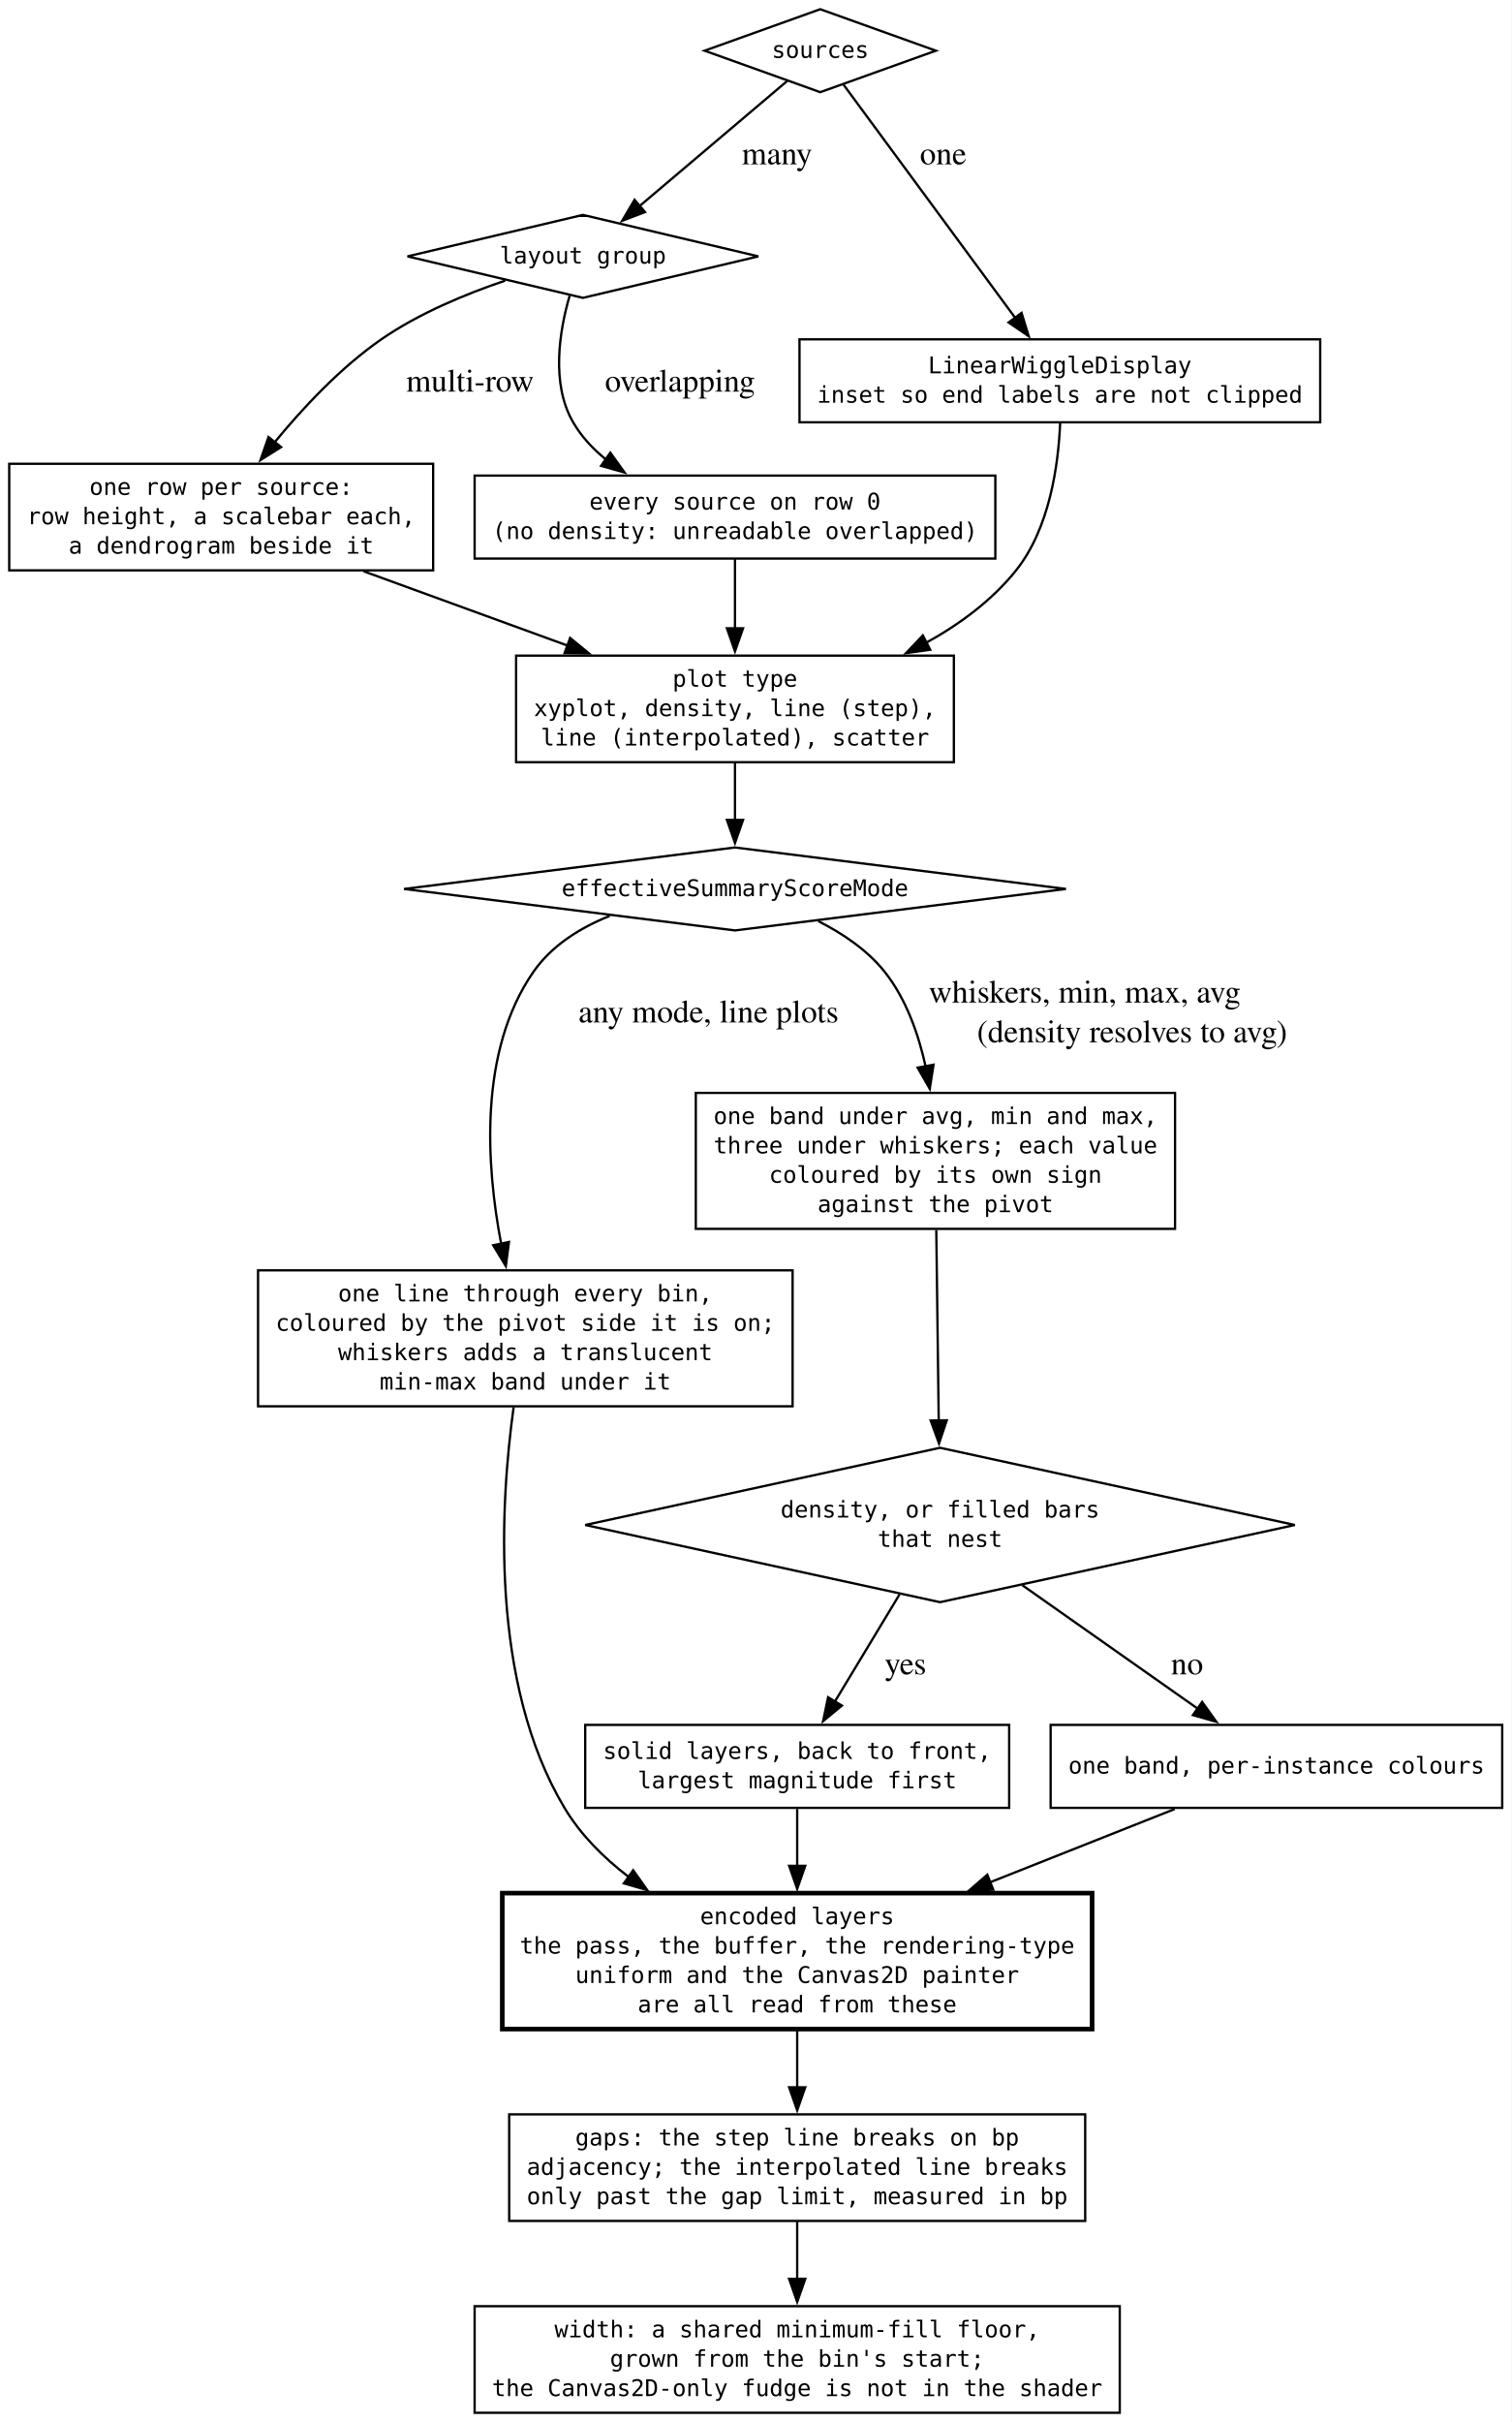
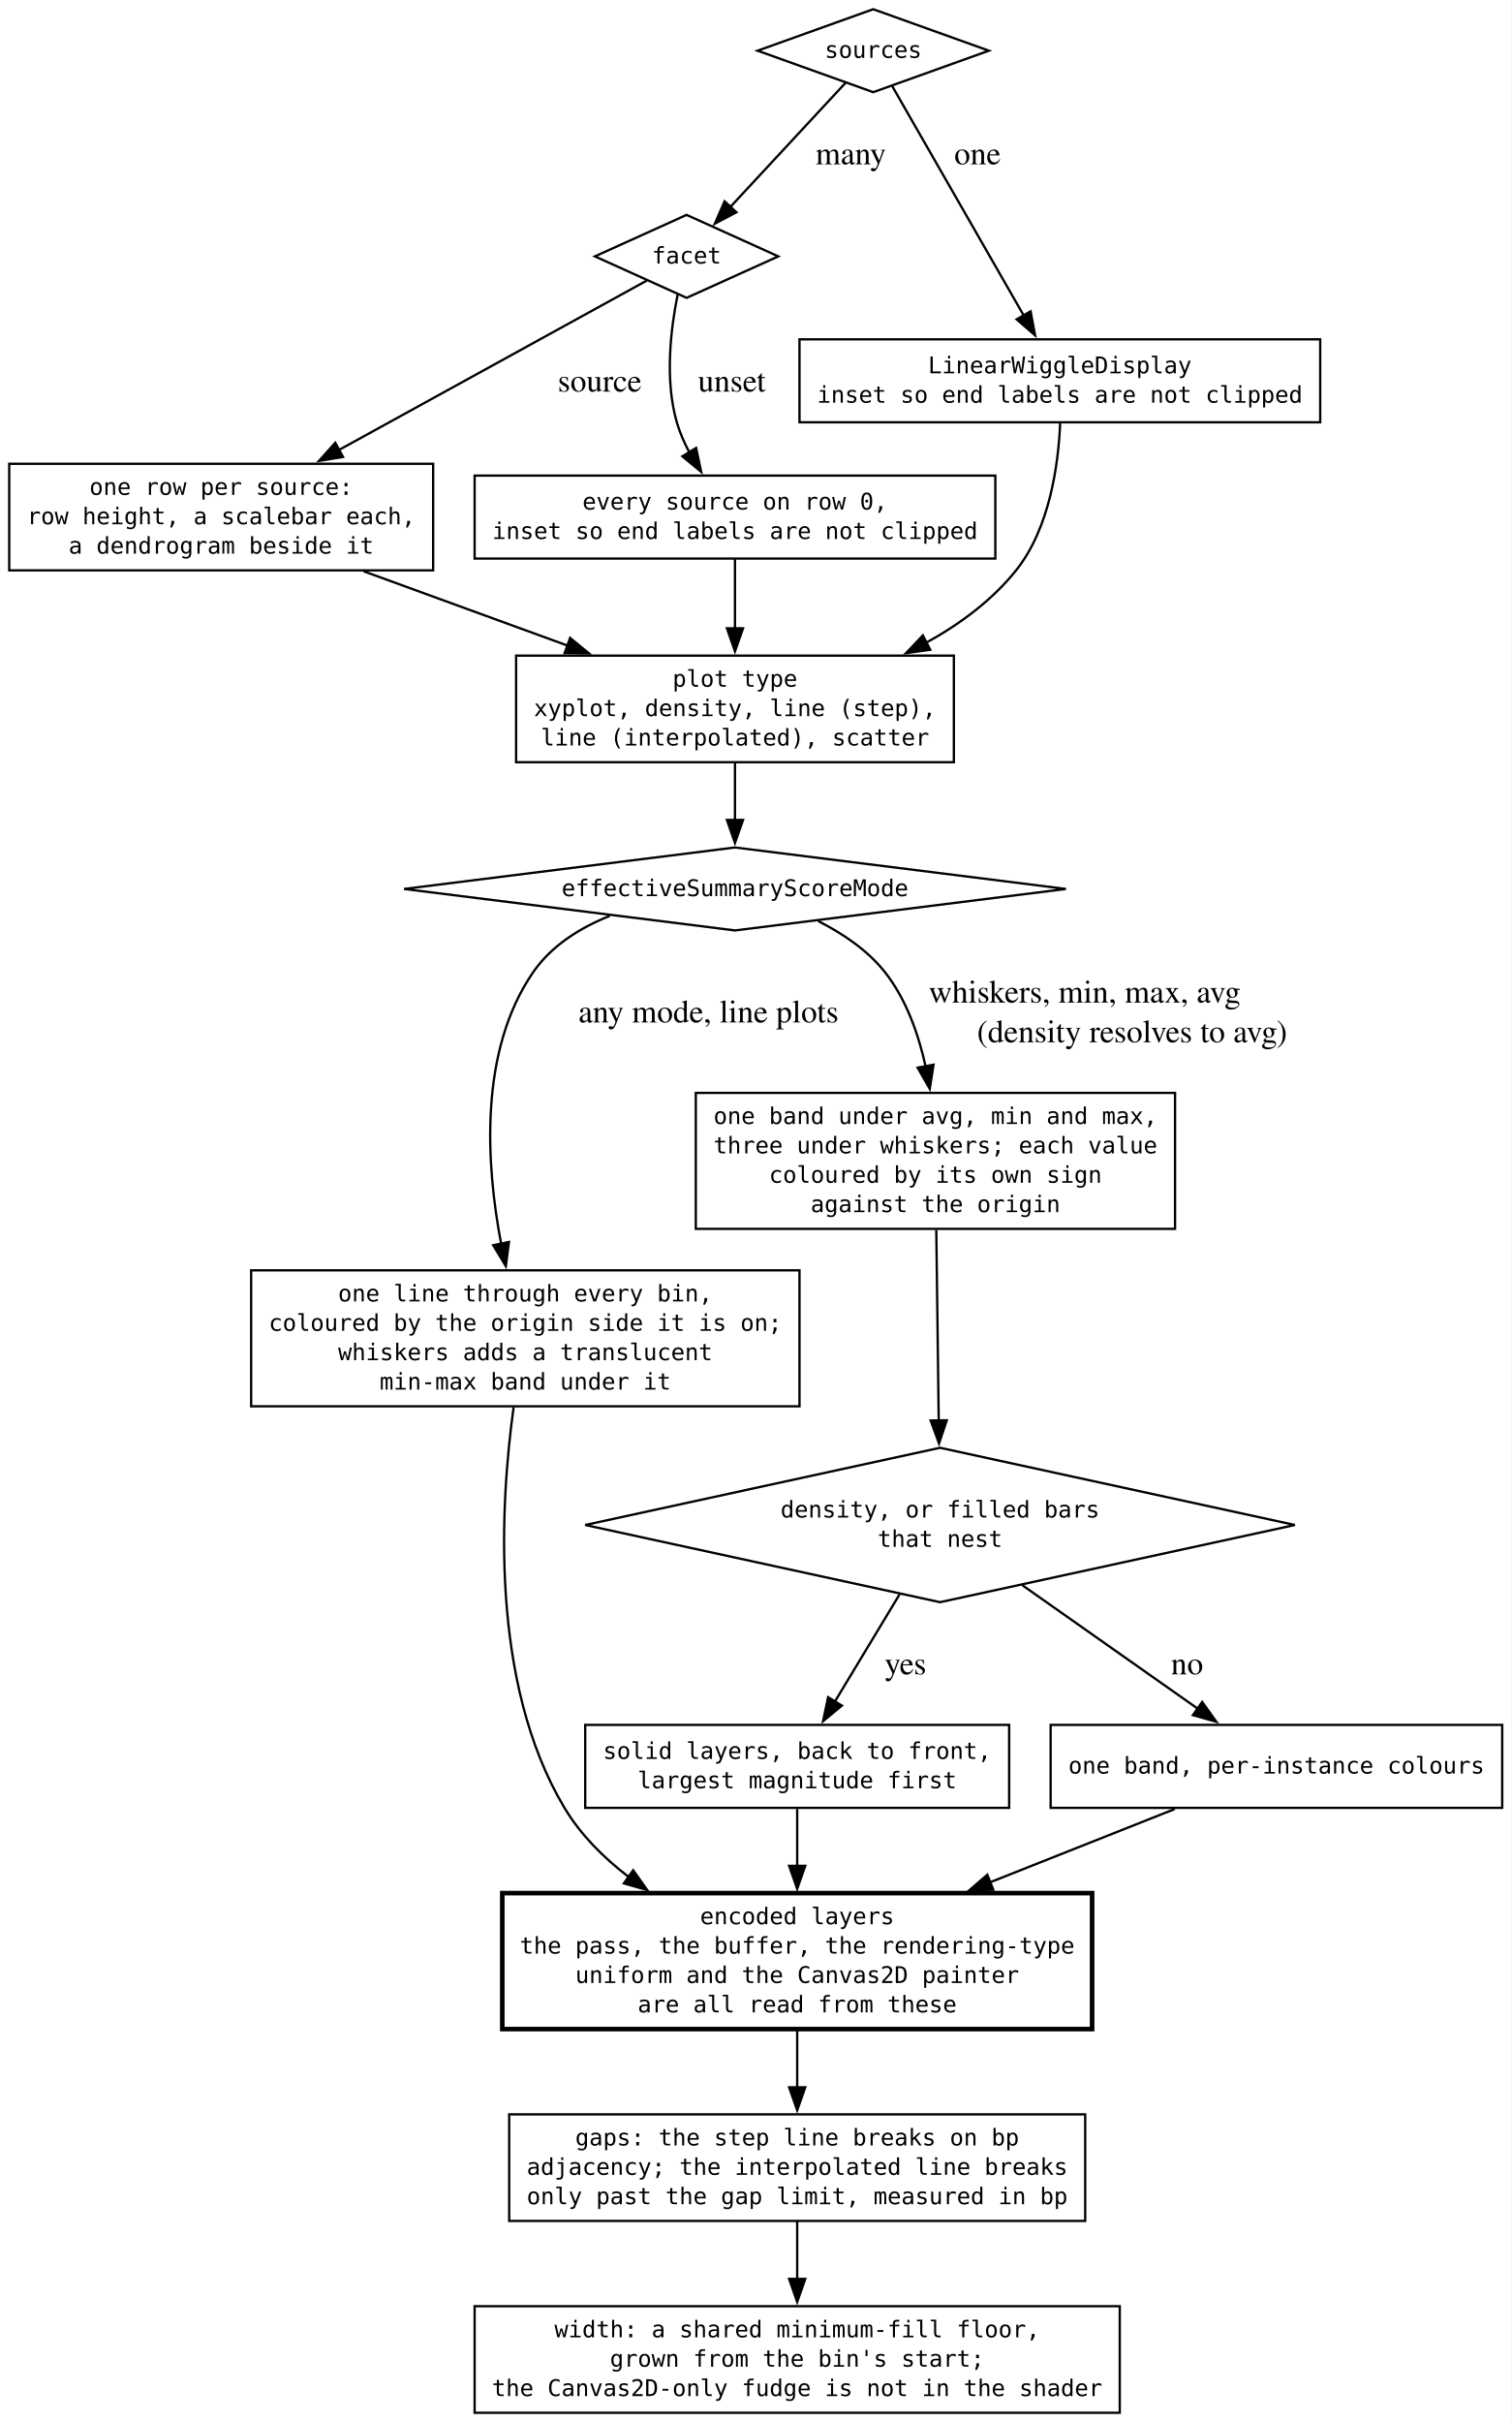
<svg xmlns="http://www.w3.org/2000/svg" width="656pt" height="1051pt" viewBox="0.00 0.00 656.00 1051.00">
  <g id="graph0" class="graph" transform="scale(1 1) rotate(0) translate(4 1047)">
    <polygon fill="white" stroke="none" points="-4,4 -4,-1047 652,-1047 652,4 -4,4" />
    <g id="node1" class="node">
-       <polygon fill="none" stroke="black" points="352,-1043 301.81,-1025 352,-1007 402.19,-1025 352,-1043" />
-       <text xml:space="preserve" text-anchor="middle" x="352" y="-1021.88" font-family="monospace" font-size="10.00">sources</text>
+       <polygon fill="none" stroke="black" points="375,-1043 324.81,-1025 375,-1007 425.19,-1025 375,-1043" />
+       <text xml:space="preserve" text-anchor="middle" x="375" y="-1021.88" font-family="monospace" font-size="10.00">sources</text>
    </g>
    <g id="node2" class="node">
-       <polygon fill="none" stroke="black" points="249,-953.75 172.85,-935.75 249,-917.75 325.15,-935.75 249,-953.75" />
-       <text xml:space="preserve" text-anchor="middle" x="249" y="-932.62" font-family="monospace" font-size="10.00">layout group</text>
+       <polygon fill="none" stroke="black" points="294,-953.75 254.2,-935.75 294,-917.75 333.8,-935.75 294,-953.75" />
+       <text xml:space="preserve" text-anchor="middle" x="294" y="-932.62" font-family="monospace" font-size="10.00">facet</text>
    </g>
    <g id="edge2" class="edge">
-       <path fill="none" stroke="black" d="M337.68,-1011.87C321.09,-997.82 293.49,-974.44 273.48,-957.49" />
-       <polygon fill="black" stroke="black" points="275.94,-954.98 266.04,-951.19 271.41,-960.32 275.94,-954.98" />
-       <text xml:space="preserve" text-anchor="middle" x="331.48" y="-975.7" font-family="Times,serif" font-size="14.00"> many</text>
+       <path fill="none" stroke="black" d="M363.05,-1011.13C349.78,-996.84 328.2,-973.59 312.7,-956.89" />
+       <polygon fill="black" stroke="black" points="315.62,-954.89 306.25,-949.94 310.49,-959.65 315.62,-954.89" />
+       <text xml:space="preserve" text-anchor="middle" x="363.51" y="-975.7" font-family="Times,serif" font-size="14.00"> many</text>
    </g>
    <g id="node5" class="node">
      <polygon fill="none" stroke="black" points="569,-899.75 343,-899.75 343,-863.75 569,-863.75 569,-899.75" />
      <text xml:space="preserve" text-anchor="middle" x="456" y="-885" font-family="monospace" font-size="10.00">LinearWiggleDisplay</text>
      <text xml:space="preserve" text-anchor="middle" x="456" y="-872.25" font-family="monospace" font-size="10.00">inset so end labels are not clipped</text>
    </g>
    <g id="edge1" class="edge">
-       <path fill="none" stroke="black" d="M362.16,-1010.2C379.41,-986.77 414.69,-938.86 436.74,-908.91" />
-       <polygon fill="black" stroke="black" points="439.38,-911.22 442.49,-901.1 433.74,-907.07 439.38,-911.22" />
-       <text xml:space="preserve" text-anchor="middle" x="403.61" y="-975.7" font-family="Times,serif" font-size="14.00"> one</text>
+       <path fill="none" stroke="black" d="M383.21,-1009.68C396.6,-986.34 423.33,-939.72 440.41,-909.94" />
+       <polygon fill="black" stroke="black" points="443.31,-911.91 445.25,-901.49 437.24,-908.43 443.31,-911.91" />
+       <text xml:space="preserve" text-anchor="middle" x="418.51" y="-975.7" font-family="Times,serif" font-size="14.00"> one</text>
    </g>
    <g id="node6" class="node">
      <polygon fill="none" stroke="black" points="184,-845.75 0,-845.75 0,-799.5 184,-799.5 184,-845.75" />
      <text xml:space="preserve" text-anchor="middle" x="92" y="-832.25" font-family="monospace" font-size="10.00">one row per source:</text>
      <text xml:space="preserve" text-anchor="middle" x="92" y="-819.5" font-family="monospace" font-size="10.00">row height, a scalebar each,</text>
      <text xml:space="preserve" text-anchor="middle" x="92" y="-806.75" font-family="monospace" font-size="10.00">a dendrogram beside it</text>
    </g>
    <g id="edge3" class="edge">
-       <path fill="none" stroke="black" d="M215.24,-925.22C198.21,-919.46 177.78,-911.02 161.5,-899.75 143.79,-887.49 127.37,-869.92 114.94,-854.76" />
-       <polygon fill="black" stroke="black" points="118.01,-853 109.05,-847.35 112.53,-857.35 118.01,-853" />
-       <text xml:space="preserve" text-anchor="middle" x="198.25" y="-877.08" font-family="Times,serif" font-size="14.00"> multi-row</text>
+       <path fill="none" stroke="black" d="M276.78,-925.28C247.48,-909.16 186.86,-875.81 143.02,-851.69" />
+       <polygon fill="black" stroke="black" points="144.88,-848.72 134.44,-846.97 141.51,-854.86 144.88,-848.72" />
+       <text xml:space="preserve" text-anchor="middle" x="254.54" y="-877.08" font-family="Times,serif" font-size="14.00"> source</text>
    </g>
    <g id="node7" class="node">
      <polygon fill="none" stroke="black" points="428,-840.62 202,-840.62 202,-804.62 428,-804.62 428,-840.62" />
-       <text xml:space="preserve" text-anchor="middle" x="315" y="-825.88" font-family="monospace" font-size="10.00">every source on row 0</text>
-       <text xml:space="preserve" text-anchor="middle" x="315" y="-813.12" font-family="monospace" font-size="10.00">(no density: unreadable overlapped)</text>
+       <text xml:space="preserve" text-anchor="middle" x="315" y="-825.88" font-family="monospace" font-size="10.00">every source on row 0,</text>
+       <text xml:space="preserve" text-anchor="middle" x="315" y="-813.12" font-family="monospace" font-size="10.00">inset so end labels are not clipped</text>
    </g>
    <g id="edge4" class="edge">
-       <path fill="none" stroke="black" d="M243.22,-918.63C238.82,-903.42 235.02,-880.52 244.75,-863.75 248.36,-857.53 253.33,-852.2 258.98,-847.64" />
-       <polygon fill="black" stroke="black" points="260.89,-850.57 267.08,-841.97 256.88,-844.84 260.89,-850.57" />
-       <text xml:space="preserve" text-anchor="middle" x="289.38" y="-877.08" font-family="Times,serif" font-size="14.00"> overlapping</text>
+       <path fill="none" stroke="black" d="M290.12,-919.19C287.16,-904.58 284.41,-882.26 289.75,-863.75 291.02,-859.34 292.94,-854.94 295.16,-850.77" />
+       <polygon fill="black" stroke="black" points="298.13,-852.62 300.32,-842.25 292.15,-848.99 298.13,-852.62" />
+       <text xml:space="preserve" text-anchor="middle" x="311.88" y="-877.08" font-family="Times,serif" font-size="14.00"> unset</text>
    </g>
    <g id="node3" class="node">
      <polygon fill="none" stroke="black" points="315,-679.25 171.36,-661.25 315,-643.25 458.64,-661.25 315,-679.25" />
      <text xml:space="preserve" text-anchor="middle" x="315" y="-658.12" font-family="monospace" font-size="10.00">effectiveSummaryScoreMode</text>
    </g>
    <g id="node9" class="node">
-       <polygon fill="none" stroke="black" points="340,-495.75 108,-495.75 108,-436.75 340,-436.75 340,-495.75" />
+       <polygon fill="none" stroke="black" points="343,-495.75 105,-495.75 105,-436.75 343,-436.75 343,-495.75" />
      <text xml:space="preserve" text-anchor="middle" x="224" y="-482.25" font-family="monospace" font-size="10.00">one line through every bin,</text>
-       <text xml:space="preserve" text-anchor="middle" x="224" y="-469.5" font-family="monospace" font-size="10.00">coloured by the pivot side it is on;</text>
+       <text xml:space="preserve" text-anchor="middle" x="224" y="-469.5" font-family="monospace" font-size="10.00">coloured by the origin side it is on;</text>
      <text xml:space="preserve" text-anchor="middle" x="224" y="-456.75" font-family="monospace" font-size="10.00">whiskers adds a translucent</text>
      <text xml:space="preserve" text-anchor="middle" x="224" y="-444" font-family="monospace" font-size="10.00">min-max band under it</text>
    </g>
    <g id="edge9" class="edge">
      <path fill="none" stroke="black" d="M260.64,-649.56C247.73,-644.38 235.42,-636.68 227.5,-625.25 203.69,-590.91 206.97,-541.52 213.54,-507.13" />
      <polygon fill="black" stroke="black" points="216.91,-508.07 215.54,-497.57 210.06,-506.64 216.91,-508.07" />
      <text xml:space="preserve" text-anchor="middle" x="301.75" y="-603.33" font-family="Times,serif" font-size="14.00"> any mode, line plots</text>
    </g>
    <g id="node10" class="node">
      <polygon fill="none" stroke="black" points="506,-572.75 298,-572.75 298,-513.75 506,-513.75 506,-572.75" />
      <text xml:space="preserve" text-anchor="middle" x="402" y="-559.25" font-family="monospace" font-size="10.00">one band under avg, min and max,</text>
      <text xml:space="preserve" text-anchor="middle" x="402" y="-546.5" font-family="monospace" font-size="10.00">three under whiskers; each value</text>
      <text xml:space="preserve" text-anchor="middle" x="402" y="-533.75" font-family="monospace" font-size="10.00">coloured by its own sign</text>
-       <text xml:space="preserve" text-anchor="middle" x="402" y="-521" font-family="monospace" font-size="10.00">against the pivot</text>
+       <text xml:space="preserve" text-anchor="middle" x="402" y="-521" font-family="monospace" font-size="10.00">against the origin</text>
    </g>
    <g id="edge10" class="edge">
      <path fill="none" stroke="black" d="M351.15,-647.28C361.76,-641.91 372.51,-634.69 380,-625.25 389.29,-613.54 394.67,-598.21 397.78,-584.04" />
      <polygon fill="black" stroke="black" points="401.17,-584.98 399.54,-574.51 394.28,-583.7 401.17,-584.98" />
      <text xml:space="preserve" text-anchor="start" x="395.61" y="-611.95" font-family="Times,serif" font-size="14.00"> whiskers, min, max, avg</text>
      <text xml:space="preserve" text-anchor="middle" x="485.61" y="-594.7" font-family="Times,serif" font-size="14.00"> (density resolves to avg)</text>
    </g>
    <g id="node4" class="node">
      <polygon fill="none" stroke="black" points="404,-418.75 250,-385.25 404,-351.75 558,-385.25 404,-418.75" />
      <text xml:space="preserve" text-anchor="middle" x="404" y="-388.5" font-family="monospace" font-size="10.00">density, or filled bars</text>
      <text xml:space="preserve" text-anchor="middle" x="404" y="-375.75" font-family="monospace" font-size="10.00">that nest</text>
    </g>
    <g id="node11" class="node">
      <polygon fill="none" stroke="black" points="434,-298.5 250,-298.5 250,-262.5 434,-262.5 434,-298.5" />
      <text xml:space="preserve" text-anchor="middle" x="342" y="-283.75" font-family="monospace" font-size="10.00">solid layers, back to front,</text>
      <text xml:space="preserve" text-anchor="middle" x="342" y="-271" font-family="monospace" font-size="10.00">largest magnitude first</text>
    </g>
    <g id="edge12" class="edge">
      <path fill="none" stroke="black" d="M386.4,-355.08C377.58,-340.47 366.98,-322.9 358.34,-308.59" />
      <polygon fill="black" stroke="black" points="361.4,-306.88 353.24,-300.13 355.41,-310.5 361.4,-306.88" />
      <text xml:space="preserve" text-anchor="middle" x="387.25" y="-320.45" font-family="Times,serif" font-size="14.00"> yes</text>
    </g>
    <g id="node12" class="node">
      <polygon fill="none" stroke="black" points="648,-298.5 452,-298.5 452,-262.5 648,-262.5 648,-298.5" />
      <text xml:space="preserve" text-anchor="middle" x="550" y="-277.38" font-family="monospace" font-size="10.00">one band, per-instance colours</text>
    </g>
    <g id="edge13" class="edge">
      <path fill="none" stroke="black" d="M439.72,-359.11C462.91,-342.79 492.97,-321.64 515.85,-305.54" />
      <polygon fill="black" stroke="black" points="517.77,-308.46 523.93,-299.85 513.74,-302.74 517.77,-308.46" />
      <text xml:space="preserve" text-anchor="middle" x="509.48" y="-320.45" font-family="Times,serif" font-size="14.00"> no</text>
    </g>
    <g id="node8" class="node">
      <polygon fill="none" stroke="black" points="410,-762.5 220,-762.5 220,-716.25 410,-716.25 410,-762.5" />
      <text xml:space="preserve" text-anchor="middle" x="315" y="-749" font-family="monospace" font-size="10.00">plot type</text>
      <text xml:space="preserve" text-anchor="middle" x="315" y="-736.25" font-family="monospace" font-size="10.00">xyplot, density, line (step),</text>
      <text xml:space="preserve" text-anchor="middle" x="315" y="-723.5" font-family="monospace" font-size="10.00">line (interpolated), scatter</text>
    </g>
    <g id="edge5" class="edge">
      <path fill="none" stroke="black" d="M456.13,-863.34C455.37,-845.5 451.66,-817.83 437,-799.5 426.57,-786.46 412.55,-776.1 397.73,-767.95" />
      <polygon fill="black" stroke="black" points="399.74,-765.05 389.25,-763.59 396.54,-771.27 399.74,-765.05" />
    </g>
    <g id="edge6" class="edge">
      <path fill="none" stroke="black" d="M153.82,-799.1C181.25,-789.11 213.73,-777.27 242.31,-766.86" />
      <polygon fill="black" stroke="black" points="243.44,-770.17 251.64,-763.46 241.04,-763.6 243.44,-770.17" />
    </g>
    <g id="edge7" class="edge">
      <path fill="none" stroke="black" d="M315,-804.39C315,-795.59 315,-784.57 315,-774.17" />
      <polygon fill="black" stroke="black" points="318.5,-774.35 315,-764.35 311.5,-774.35 318.5,-774.35" />
    </g>
    <g id="edge8" class="edge">
      <path fill="none" stroke="black" d="M315,-715.95C315,-708.17 315,-699.33 315,-691.11" />
      <polygon fill="black" stroke="black" points="318.5,-691.2 315,-681.2 311.5,-691.2 318.5,-691.2" />
    </g>
    <g id="node13" class="node">
      <polygon fill="none" stroke="black" stroke-width="2" points="470,-225.5 214,-225.5 214,-166.5 470,-166.5 470,-225.5" />
      <text xml:space="preserve" text-anchor="middle" x="342" y="-212" font-family="monospace" font-size="10.00">encoded layers</text>
      <text xml:space="preserve" text-anchor="middle" x="342" y="-199.25" font-family="monospace" font-size="10.00">the pass, the buffer, the rendering-type</text>
      <text xml:space="preserve" text-anchor="middle" x="342" y="-186.5" font-family="monospace" font-size="10.00">uniform and the Canvas2D painter</text>
      <text xml:space="preserve" text-anchor="middle" x="342" y="-173.75" font-family="monospace" font-size="10.00">are all read from these</text>
    </g>
    <g id="edge16" class="edge">
      <path fill="none" stroke="black" d="M218.92,-436.33C213.17,-394.69 208.43,-316.9 241,-262.5 247.96,-250.87 257.88,-240.93 268.8,-232.57" />
      <polygon fill="black" stroke="black" points="270.81,-235.44 276.94,-226.8 266.76,-229.73 270.81,-235.44" />
    </g>
    <g id="edge11" class="edge">
      <path fill="none" stroke="black" d="M402.37,-513.27C402.67,-490.02 403.09,-456.98 403.43,-430.43" />
      <polygon fill="black" stroke="black" points="406.93,-430.68 403.56,-420.63 399.93,-430.59 406.93,-430.68" />
    </g>
    <g id="edge14" class="edge">
      <path fill="none" stroke="black" d="M342,-262C342,-254.7 342,-245.9 342,-237.15" />
      <polygon fill="black" stroke="black" points="345.5,-237.35 342,-227.35 338.5,-237.35 345.5,-237.35" />
    </g>
    <g id="edge15" class="edge">
      <path fill="none" stroke="black" d="M505.89,-262C482.52,-252.73 453.03,-241.04 425.53,-230.13" />
      <polygon fill="black" stroke="black" points="427.1,-226.99 416.51,-226.55 424.52,-233.49 427.1,-226.99" />
    </g>
    <g id="node14" class="node">
      <polygon fill="none" stroke="black" points="467,-129.5 217,-129.5 217,-83.25 467,-83.25 467,-129.5" />
      <text xml:space="preserve" text-anchor="middle" x="342" y="-116" font-family="monospace" font-size="10.00">gaps: the step line breaks on bp</text>
      <text xml:space="preserve" text-anchor="middle" x="342" y="-103.25" font-family="monospace" font-size="10.00">adjacency; the interpolated line breaks</text>
      <text xml:space="preserve" text-anchor="middle" x="342" y="-90.5" font-family="monospace" font-size="10.00">only past the gap limit, measured in bp</text>
    </g>
    <g id="edge17" class="edge">
      <path fill="none" stroke="black" d="M342,-166.31C342,-158.23 342,-149.38 342,-141.04" />
      <polygon fill="black" stroke="black" points="345.5,-141.25 342,-131.25 338.5,-141.25 345.5,-141.25" />
    </g>
    <g id="node15" class="node">
      <polygon fill="none" stroke="black" points="482,-46.25 202,-46.25 202,0 482,0 482,-46.25" />
      <text xml:space="preserve" text-anchor="middle" x="342" y="-32.75" font-family="monospace" font-size="10.00">width: a shared minimum-fill floor,</text>
      <text xml:space="preserve" text-anchor="middle" x="342" y="-20" font-family="monospace" font-size="10.00">grown from the bin's start;</text>
      <text xml:space="preserve" text-anchor="middle" x="342" y="-7.25" font-family="monospace" font-size="10.00">the Canvas2D-only fudge is not in the shader</text>
    </g>
    <g id="edge18" class="edge">
      <path fill="none" stroke="black" d="M342,-83.17C342,-75.36 342,-66.38 342,-57.83" />
      <polygon fill="black" stroke="black" points="345.5,-58.1 342,-48.1 338.5,-58.1 345.5,-58.1" />
    </g>
  </g>
</svg>
